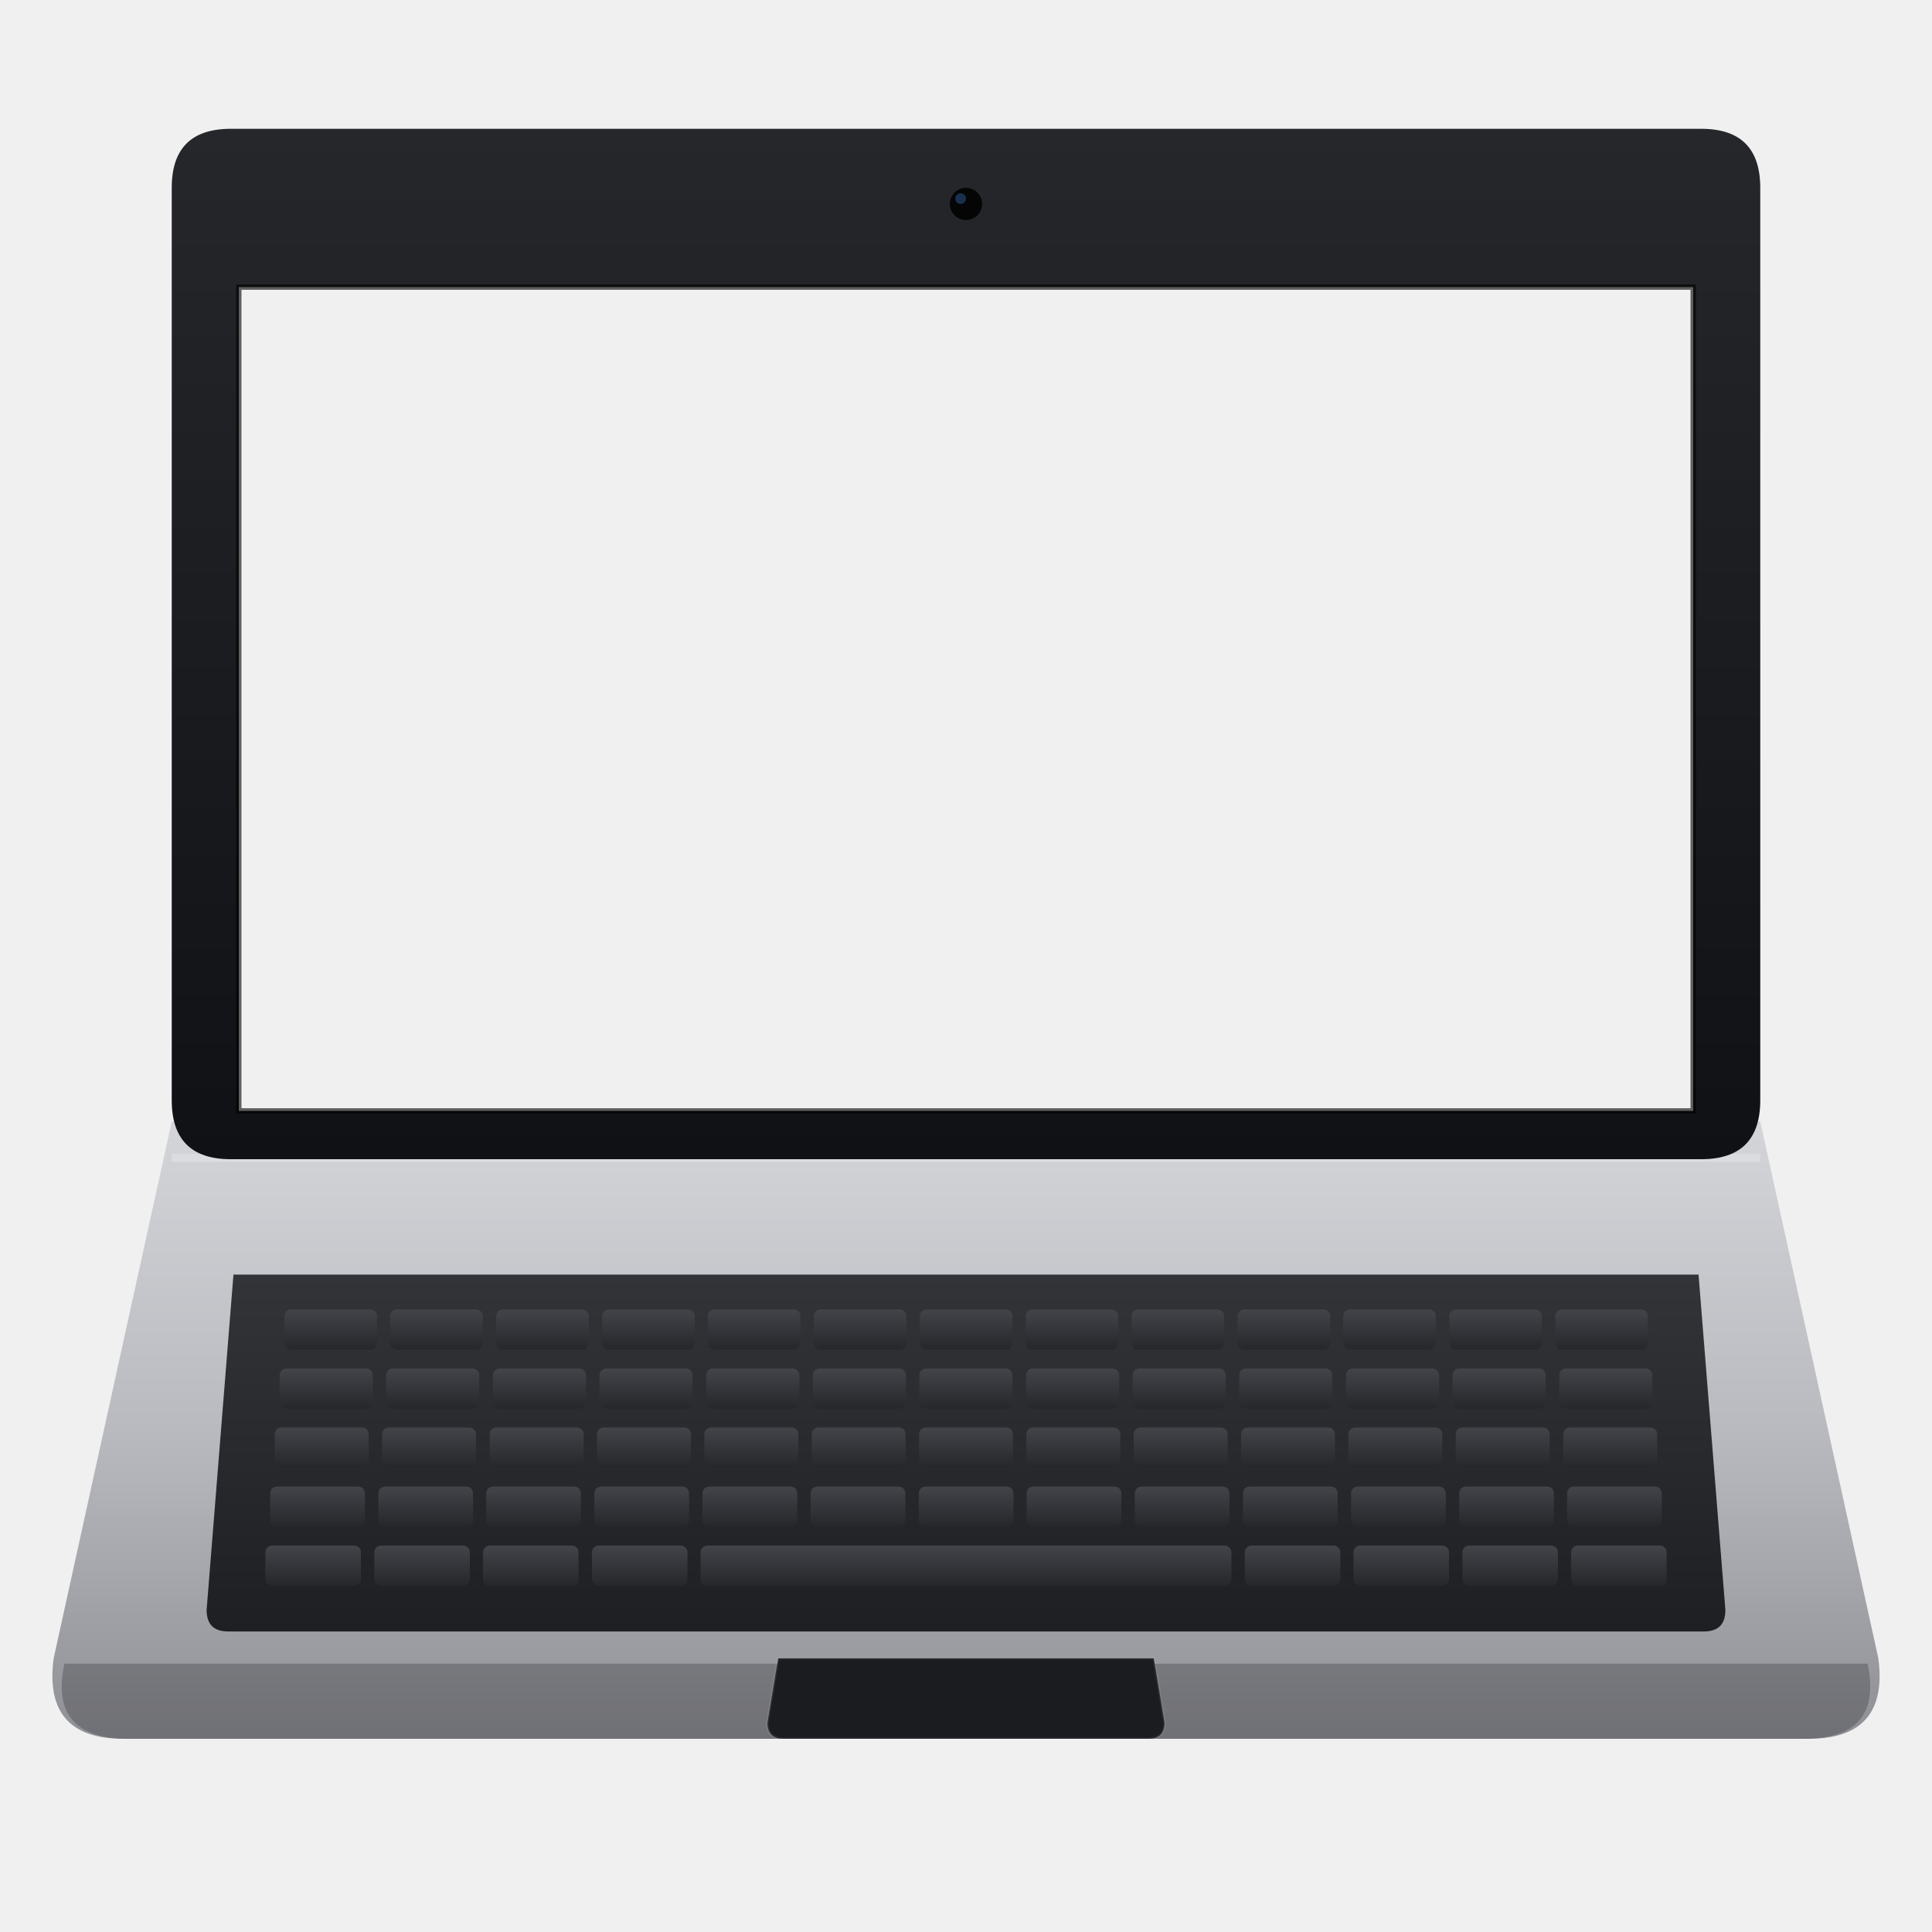
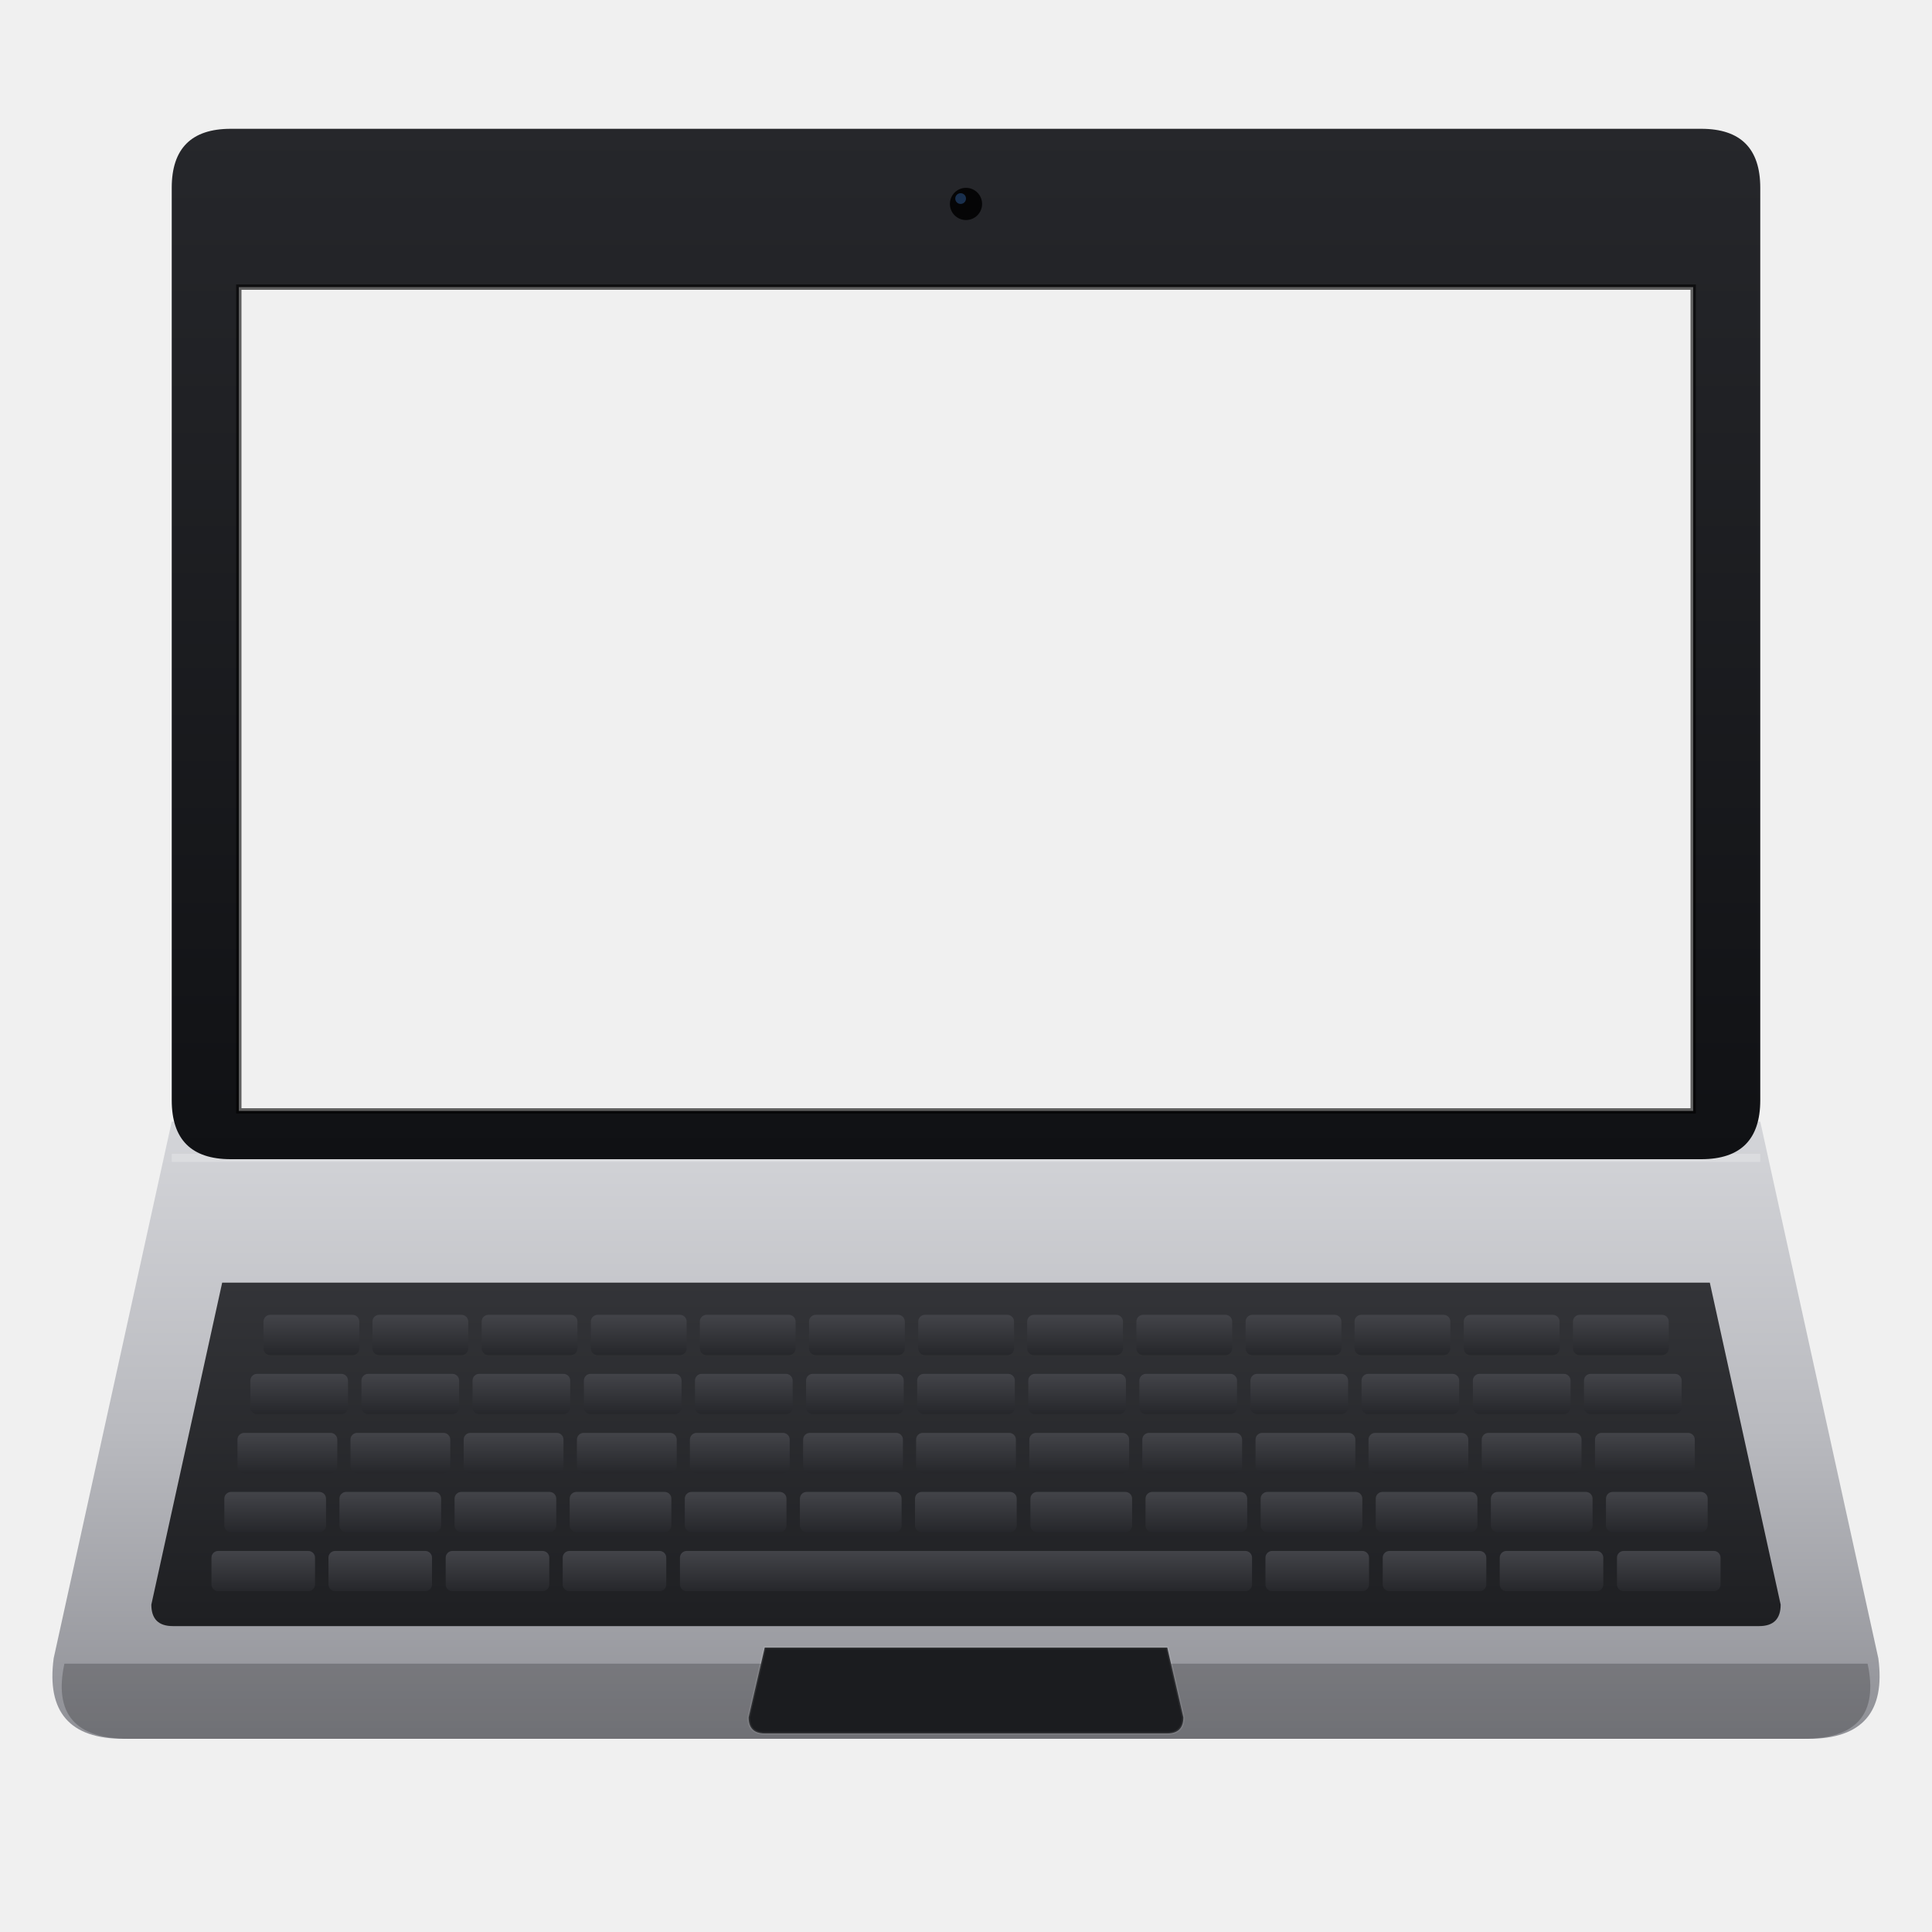
<svg xmlns="http://www.w3.org/2000/svg" viewBox="0 0 720 720" width="720" height="720">
  <defs>
    <linearGradient id="alu" x1="0" y1="0" x2="0" y2="1">
      <stop offset="0" stop-color="#d4d5d9" />
      <stop offset="0.5" stop-color="#b9babf" />
      <stop offset="1" stop-color="#8f9096" />
    </linearGradient>
    <linearGradient id="bezelg" x1="0" y1="0" x2="0" y2="1">
      <stop offset="0" stop-color="#26272b" />
      <stop offset="1" stop-color="#101114" />
    </linearGradient>
    <linearGradient id="keyg" x1="0" y1="0" x2="0" y2="1">
      <stop offset="0" stop-color="#434449" />
      <stop offset="1" stop-color="#26272b" />
    </linearGradient>
    <linearGradient id="deckg" x1="0" y1="0" x2="0" y2="1">
      <stop offset="0" stop-color="#333438" />
      <stop offset="1" stop-color="#1e1f22" />
    </linearGradient>
  </defs>
  <path d="M 64 418 L 656 418 L 700 618 Q 704 648 674 648 L 46 648 Q 16 648 20 618 Z" fill="url(#alu)" />
  <path d="M 24 620 L 696 620 Q 702 648 672 648 L 48 648 Q 18 648 24 620 Z" fill="#000000" opacity="0.22" />
  <rect x="64" y="430" width="592" height="3" fill="#ffffff" opacity="0.22" />
  <rect x="117.5" y="490" width="30" height="15" rx="3" fill="url(#keyg)" />
  <rect x="152.5" y="490" width="30" height="15" rx="3" fill="url(#keyg)" />
  <rect x="187.5" y="490" width="30" height="15" rx="3" fill="url(#keyg)" />
  <rect x="222.5" y="490" width="30" height="15" rx="3" fill="url(#keyg)" />
  <rect x="257.5" y="490" width="30" height="15" rx="3" fill="url(#keyg)" />
  <rect x="292.5" y="490" width="30" height="15" rx="3" fill="url(#keyg)" />
  <rect x="327.5" y="490" width="30" height="15" rx="3" fill="url(#keyg)" />
  <rect x="362.5" y="490" width="30" height="15" rx="3" fill="url(#keyg)" />
  <rect x="397.5" y="490" width="30" height="15" rx="3" fill="url(#keyg)" />
  <rect x="432.5" y="490" width="30" height="15" rx="3" fill="url(#keyg)" />
  <rect x="467.5" y="490" width="30" height="15" rx="3" fill="url(#keyg)" />
  <rect x="502.5" y="490" width="30" height="15" rx="3" fill="url(#keyg)" />
  <rect x="537.5" y="490" width="30" height="15" rx="3" fill="url(#keyg)" />
  <rect x="572.5" y="490" width="30" height="15" rx="3" fill="url(#keyg)" />
  <rect x="222.5" y="510" width="30" height="15" rx="3" fill="url(#keyg)" />
  <rect x="257.5" y="510" width="30" height="15" rx="3" fill="url(#keyg)" />
  <rect x="292.5" y="510" width="30" height="15" rx="3" fill="url(#keyg)" />
  <rect x="327.5" y="510" width="30" height="15" rx="3" fill="url(#keyg)" />
  <rect x="362.5" y="510" width="30" height="15" rx="3" fill="url(#keyg)" />
  <rect x="397.5" y="510" width="30" height="15" rx="3" fill="url(#keyg)" />
  <rect x="432.5" y="510" width="30" height="15" rx="3" fill="url(#keyg)" />
  <rect x="467.5" y="510" width="30" height="15" rx="3" fill="url(#keyg)" />
  <rect x="502.5" y="510" width="30" height="15" rx="3" fill="url(#keyg)" />
  <rect x="537.5" y="510" width="30" height="15" rx="3" fill="url(#keyg)" />
  <rect x="572.5" y="510" width="30" height="15" rx="3" fill="url(#keyg)" />
  <rect x="222.5" y="530" width="30" height="15" rx="3" fill="url(#keyg)" />
  <rect x="257.5" y="530" width="30" height="15" rx="3" fill="url(#keyg)" />
  <rect x="292.5" y="530" width="30" height="15" rx="3" fill="url(#keyg)" />
  <rect x="327.5" y="530" width="30" height="15" rx="3" fill="url(#keyg)" />
  <rect x="362.5" y="530" width="30" height="15" rx="3" fill="url(#keyg)" />
  <rect x="397.5" y="530" width="30" height="15" rx="3" fill="url(#keyg)" />
  <rect x="432.5" y="530" width="30" height="15" rx="3" fill="url(#keyg)" />
  <rect x="467.5" y="530" width="30" height="15" rx="3" fill="url(#keyg)" />
  <rect x="502.5" y="530" width="30" height="15" rx="3" fill="url(#keyg)" />
  <rect x="537.5" y="530" width="30" height="15" rx="3" fill="url(#keyg)" />
  <rect x="572.5" y="530" width="30" height="15" rx="3" fill="url(#keyg)" />
  <rect x="222.5" y="550" width="30" height="15" rx="3" fill="url(#keyg)" />
  <rect x="257.5" y="550" width="30" height="15" rx="3" fill="url(#keyg)" />
  <rect x="292.5" y="550" width="30" height="15" rx="3" fill="url(#keyg)" />
  <rect x="327.5" y="550" width="30" height="15" rx="3" fill="url(#keyg)" />
  <rect x="362.5" y="550" width="30" height="15" rx="3" fill="url(#keyg)" />
  <rect x="397.5" y="550" width="30" height="15" rx="3" fill="url(#keyg)" />
  <rect x="432.5" y="550" width="30" height="15" rx="3" fill="url(#keyg)" />
  <rect x="467.5" y="550" width="30" height="15" rx="3" fill="url(#keyg)" />
  <rect x="502.5" y="550" width="30" height="15" rx="3" fill="url(#keyg)" />
  <rect x="537.5" y="550" width="30" height="15" rx="3" fill="url(#keyg)" />
  <rect x="572.5" y="550" width="30" height="15" rx="3" fill="url(#keyg)" />
  <rect x="222.5" y="570" width="30" height="15" rx="3" fill="url(#keyg)" />
  <rect x="432.5" y="570" width="30" height="15" rx="3" fill="url(#keyg)" />
  <rect x="467.5" y="570" width="30" height="15" rx="3" fill="url(#keyg)" />
  <rect x="502.5" y="570" width="30" height="15" rx="3" fill="url(#keyg)" />
  <rect x="537.5" y="570" width="30" height="15" rx="3" fill="url(#keyg)" />
  <rect x="572.5" y="570" width="30" height="15" rx="3" fill="url(#keyg)" />
  <rect x="268" y="574" width="184" height="16" rx="3" fill="url(#keyg)" />
-   <path d="M 87 475 L 633 475 L 643 600 Q 643 608 635 608 L 85 608 Q 77 608 77 600 Z" fill="url(#deckg)" />
  <rect x="106.0" y="488" width="34.5" height="15" rx="2.5" fill="url(#keyg)" />
  <rect x="145.4" y="488" width="34.5" height="15" rx="2.5" fill="url(#keyg)" />
  <rect x="184.9" y="488" width="34.5" height="15" rx="2.5" fill="url(#keyg)" />
  <rect x="224.4" y="488" width="34.5" height="15" rx="2.5" fill="url(#keyg)" />
  <rect x="263.8" y="488" width="34.5" height="15" rx="2.5" fill="url(#keyg)" />
  <rect x="303.3" y="488" width="34.5" height="15" rx="2.5" fill="url(#keyg)" />
  <rect x="342.8" y="488" width="34.5" height="15" rx="2.5" fill="url(#keyg)" />
  <rect x="382.2" y="488" width="34.5" height="15" rx="2.5" fill="url(#keyg)" />
  <rect x="421.7" y="488" width="34.5" height="15" rx="2.5" fill="url(#keyg)" />
  <rect x="461.2" y="488" width="34.5" height="15" rx="2.5" fill="url(#keyg)" />
  <rect x="500.6" y="488" width="34.5" height="15" rx="2.5" fill="url(#keyg)" />
  <rect x="540.1" y="488" width="34.5" height="15" rx="2.5" fill="url(#keyg)" />
  <rect x="579.6" y="488" width="34.5" height="15" rx="2.5" fill="url(#keyg)" />
  <rect x="104.2" y="510" width="34.7" height="15" rx="2.5" fill="url(#keyg)" />
  <rect x="143.9" y="510" width="34.7" height="15" rx="2.5" fill="url(#keyg)" />
  <rect x="183.7" y="510" width="34.7" height="15" rx="2.5" fill="url(#keyg)" />
  <rect x="223.4" y="510" width="34.7" height="15" rx="2.5" fill="url(#keyg)" />
  <rect x="263.2" y="510" width="34.7" height="15" rx="2.5" fill="url(#keyg)" />
  <rect x="302.9" y="510" width="34.7" height="15" rx="2.5" fill="url(#keyg)" />
  <rect x="342.6" y="510" width="34.7" height="15" rx="2.5" fill="url(#keyg)" />
  <rect x="382.4" y="510" width="34.7" height="15" rx="2.5" fill="url(#keyg)" />
  <rect x="422.1" y="510" width="34.7" height="15" rx="2.5" fill="url(#keyg)" />
  <rect x="461.8" y="510" width="34.7" height="15" rx="2.5" fill="url(#keyg)" />
  <rect x="501.6" y="510" width="34.7" height="15" rx="2.5" fill="url(#keyg)" />
  <rect x="541.3" y="510" width="34.7" height="15" rx="2.5" fill="url(#keyg)" />
  <rect x="581.1" y="510" width="34.7" height="15" rx="2.5" fill="url(#keyg)" />
  <rect x="102.4" y="532" width="35.0" height="15" rx="2.5" fill="url(#keyg)" />
  <rect x="142.4" y="532" width="35.0" height="15" rx="2.5" fill="url(#keyg)" />
  <rect x="182.5" y="532" width="35.0" height="15" rx="2.5" fill="url(#keyg)" />
  <rect x="222.5" y="532" width="35.0" height="15" rx="2.5" fill="url(#keyg)" />
  <rect x="262.5" y="532" width="35.0" height="15" rx="2.5" fill="url(#keyg)" />
  <rect x="302.5" y="532" width="35.0" height="15" rx="2.5" fill="url(#keyg)" />
  <rect x="342.5" y="532" width="35.0" height="15" rx="2.5" fill="url(#keyg)" />
  <rect x="382.5" y="532" width="35.0" height="15" rx="2.5" fill="url(#keyg)" />
  <rect x="422.5" y="532" width="35.0" height="15" rx="2.5" fill="url(#keyg)" />
  <rect x="462.5" y="532" width="35.0" height="15" rx="2.5" fill="url(#keyg)" />
  <rect x="502.5" y="532" width="35.0" height="15" rx="2.5" fill="url(#keyg)" />
  <rect x="542.5" y="532" width="35.0" height="15" rx="2.5" fill="url(#keyg)" />
  <rect x="582.6" y="532" width="35.0" height="15" rx="2.5" fill="url(#keyg)" />
  <rect x="100.7" y="554" width="35.3" height="15" rx="2.5" fill="url(#keyg)" />
  <rect x="141.0" y="554" width="35.3" height="15" rx="2.5" fill="url(#keyg)" />
  <rect x="181.2" y="554" width="35.3" height="15" rx="2.5" fill="url(#keyg)" />
  <rect x="221.5" y="554" width="35.3" height="15" rx="2.5" fill="url(#keyg)" />
  <rect x="261.8" y="554" width="35.3" height="15" rx="2.5" fill="url(#keyg)" />
  <rect x="302.1" y="554" width="35.3" height="15" rx="2.5" fill="url(#keyg)" />
  <rect x="342.4" y="554" width="35.3" height="15" rx="2.5" fill="url(#keyg)" />
  <rect x="382.6" y="554" width="35.3" height="15" rx="2.5" fill="url(#keyg)" />
  <rect x="422.9" y="554" width="35.3" height="15" rx="2.5" fill="url(#keyg)" />
  <rect x="463.2" y="554" width="35.3" height="15" rx="2.5" fill="url(#keyg)" />
  <rect x="503.5" y="554" width="35.3" height="15" rx="2.5" fill="url(#keyg)" />
  <rect x="543.8" y="554" width="35.3" height="15" rx="2.5" fill="url(#keyg)" />
  <rect x="584.0" y="554" width="35.3" height="15" rx="2.5" fill="url(#keyg)" />
  <rect x="98.9" y="576" width="35.6" height="15" rx="2.5" fill="url(#keyg)" />
  <rect x="139.5" y="576" width="35.6" height="15" rx="2.5" fill="url(#keyg)" />
  <rect x="180.0" y="576" width="35.6" height="15" rx="2.5" fill="url(#keyg)" />
  <rect x="220.6" y="576" width="35.6" height="15" rx="2.5" fill="url(#keyg)" />
  <rect x="261.1" y="576" width="197.8" height="15" rx="2.5" fill="url(#keyg)" />
  <rect x="463.9" y="576" width="35.6" height="15" rx="2.5" fill="url(#keyg)" />
  <rect x="504.4" y="576" width="35.6" height="15" rx="2.5" fill="url(#keyg)" />
  <rect x="545.0" y="576" width="35.6" height="15" rx="2.5" fill="url(#keyg)" />
  <rect x="585.5" y="576" width="35.6" height="15" rx="2.5" fill="url(#keyg)" />
-   <path d="M 290 618 L 430 618 L 434 642 Q 434 648 428 648 L 292 648 Q 286 648 286 642 Z" fill="#1b1c1f" stroke="#ffffff" stroke-opacity="0.08" />
+   <path d="M 82.8 478 L 637.2 478 L 663.6 598 Q 663.6 606 655.6 606 L 64.4 606 Q 56.4 606 56.4 598 Z" fill="url(#deckg)" />
+   <rect x="98.2" y="490" width="35.7" height="15" rx="2.5" fill="url(#keyg)" />
+   <rect x="138.8" y="490" width="35.7" height="15" rx="2.5" fill="url(#keyg)" />
+   <rect x="179.5" y="490" width="35.7" height="15" rx="2.5" fill="url(#keyg)" />
+   <rect x="220.2" y="490" width="35.7" height="15" rx="2.5" fill="url(#keyg)" />
+   <rect x="260.8" y="490" width="35.7" height="15" rx="2.5" fill="url(#keyg)" />
+   <rect x="301.5" y="490" width="35.7" height="15" rx="2.5" fill="url(#keyg)" />
+   <rect x="342.2" y="490" width="35.7" height="15" rx="2.5" fill="url(#keyg)" />
+   <rect x="382.8" y="490" width="35.7" height="15" rx="2.5" fill="url(#keyg)" />
+   <rect x="423.5" y="490" width="35.7" height="15" rx="2.5" fill="url(#keyg)" />
+   <rect x="464.2" y="490" width="35.7" height="15" rx="2.5" fill="url(#keyg)" />
+   <rect x="504.8" y="490" width="35.7" height="15" rx="2.5" fill="url(#keyg)" />
+   <rect x="545.5" y="490" width="35.7" height="15" rx="2.5" fill="url(#keyg)" />
+   <rect x="586.2" y="490" width="35.7" height="15" rx="2.5" fill="url(#keyg)" />
+   <rect x="93.3" y="512" width="36.4" height="15" rx="2.5" fill="url(#keyg)" />
+   <rect x="134.7" y="512" width="36.4" height="15" rx="2.5" fill="url(#keyg)" />
+   <rect x="176.1" y="512" width="36.4" height="15" rx="2.5" fill="url(#keyg)" />
+   <rect x="217.6" y="512" width="36.4" height="15" rx="2.5" fill="url(#keyg)" />
+   <rect x="259.0" y="512" width="36.4" height="15" rx="2.5" fill="url(#keyg)" />
+   <rect x="300.4" y="512" width="36.4" height="15" rx="2.5" fill="url(#keyg)" />
+   <rect x="341.8" y="512" width="36.4" height="15" rx="2.5" fill="url(#keyg)" />
+   <rect x="383.2" y="512" width="36.4" height="15" rx="2.5" fill="url(#keyg)" />
+   <rect x="424.6" y="512" width="36.4" height="15" rx="2.5" fill="url(#keyg)" />
+   <rect x="466.0" y="512" width="36.4" height="15" rx="2.5" fill="url(#keyg)" />
+   <rect x="507.4" y="512" width="36.4" height="15" rx="2.5" fill="url(#keyg)" />
+   <rect x="548.9" y="512" width="36.4" height="15" rx="2.5" fill="url(#keyg)" />
+   <rect x="590.3" y="512" width="36.4" height="15" rx="2.5" fill="url(#keyg)" />
+   <rect x="88.5" y="534" width="37.2" height="15" rx="2.5" fill="url(#keyg)" />
+   <rect x="130.6" y="534" width="37.2" height="15" rx="2.5" fill="url(#keyg)" />
+   <rect x="172.8" y="534" width="37.2" height="15" rx="2.5" fill="url(#keyg)" />
+   <rect x="215.0" y="534" width="37.2" height="15" rx="2.5" fill="url(#keyg)" />
+   <rect x="257.1" y="534" width="37.2" height="15" rx="2.5" fill="url(#keyg)" />
+   <rect x="299.3" y="534" width="37.2" height="15" rx="2.5" fill="url(#keyg)" />
+   <rect x="341.4" y="534" width="37.2" height="15" rx="2.5" fill="url(#keyg)" />
+   <rect x="383.6" y="534" width="37.2" height="15" rx="2.5" fill="url(#keyg)" />
+   <rect x="425.7" y="534" width="37.2" height="15" rx="2.5" fill="url(#keyg)" />
+   <rect x="467.9" y="534" width="37.2" height="15" rx="2.5" fill="url(#keyg)" />
+   <rect x="510.0" y="534" width="37.2" height="15" rx="2.5" fill="url(#keyg)" />
+   <rect x="552.2" y="534" width="37.2" height="15" rx="2.5" fill="url(#keyg)" />
+   <rect x="594.4" y="534" width="37.2" height="15" rx="2.5" fill="url(#keyg)" />
+   <rect x="83.6" y="556" width="37.9" height="15" rx="2.5" fill="url(#keyg)" />
+   <rect x="126.5" y="556" width="37.9" height="15" rx="2.5" fill="url(#keyg)" />
+   <rect x="169.4" y="556" width="37.9" height="15" rx="2.5" fill="url(#keyg)" />
+   <rect x="212.3" y="556" width="37.9" height="15" rx="2.5" fill="url(#keyg)" />
+   <rect x="255.2" y="556" width="37.9" height="15" rx="2.5" fill="url(#keyg)" />
+   <rect x="298.1" y="556" width="37.9" height="15" rx="2.5" fill="url(#keyg)" />
+   <rect x="341.0" y="556" width="37.9" height="15" rx="2.5" fill="url(#keyg)" />
+   <rect x="384.0" y="556" width="37.9" height="15" rx="2.5" fill="url(#keyg)" />
+   <rect x="426.9" y="556" width="37.9" height="15" rx="2.5" fill="url(#keyg)" />
+   <rect x="469.8" y="556" width="37.9" height="15" rx="2.5" fill="url(#keyg)" />
+   <rect x="512.7" y="556" width="37.9" height="15" rx="2.5" fill="url(#keyg)" />
+   <rect x="555.6" y="556" width="37.9" height="15" rx="2.5" fill="url(#keyg)" />
+   <rect x="598.5" y="556" width="37.9" height="15" rx="2.5" fill="url(#keyg)" />
+   <rect x="78.8" y="578" width="38.6" height="15" rx="2.5" fill="url(#keyg)" />
+   <rect x="122.4" y="578" width="38.6" height="15" rx="2.5" fill="url(#keyg)" />
+   <rect x="166.1" y="578" width="38.6" height="15" rx="2.5" fill="url(#keyg)" />
+   <rect x="209.7" y="578" width="38.6" height="15" rx="2.5" fill="url(#keyg)" />
+   <rect x="253.4" y="578" width="213.2" height="15" rx="2.5" fill="url(#keyg)" />
+   <rect x="471.6" y="578" width="38.6" height="15" rx="2.5" fill="url(#keyg)" />
+   <rect x="515.3" y="578" width="38.6" height="15" rx="2.5" fill="url(#keyg)" />
+   <rect x="558.9" y="578" width="38.6" height="15" rx="2.5" fill="url(#keyg)" />
+   <rect x="602.6" y="578" width="38.6" height="15" rx="2.5" fill="url(#keyg)" />
+   <path d="M 285.0 614 L 435.0 614 L 441.0 640 Q 441.0 646 435.0 646 L 285.0 646 Q 279.0 646 279.0 640 Z" fill="#1b1c1f" stroke="#ffffff" stroke-opacity="0.08" />
  <path d="M 86 48 L 634 48 Q 656 48 656 70 L 656 410 Q 656 432 634 432 L 86 432 Q 64 432 64 410 L 64 70 Q 64 48 86 48 Z M 89 107 L 631 107 L 631 414 L 89 414 Z" fill="url(#bezelg)" fill-rule="evenodd" />
  <rect x="89" y="107" width="542" height="307" fill="none" stroke="#000000" stroke-width="2" opacity="0.6" />
  <rect x="90.5" y="108.5" width="539" height="304" fill="none" stroke="#ffffff" stroke-width="1" opacity="0.07" />
  <circle cx="360" cy="76" r="6" fill="#050506" />
  <circle cx="358" cy="74" r="2" fill="#1e3a5f" opacity="0.8" />
</svg>
